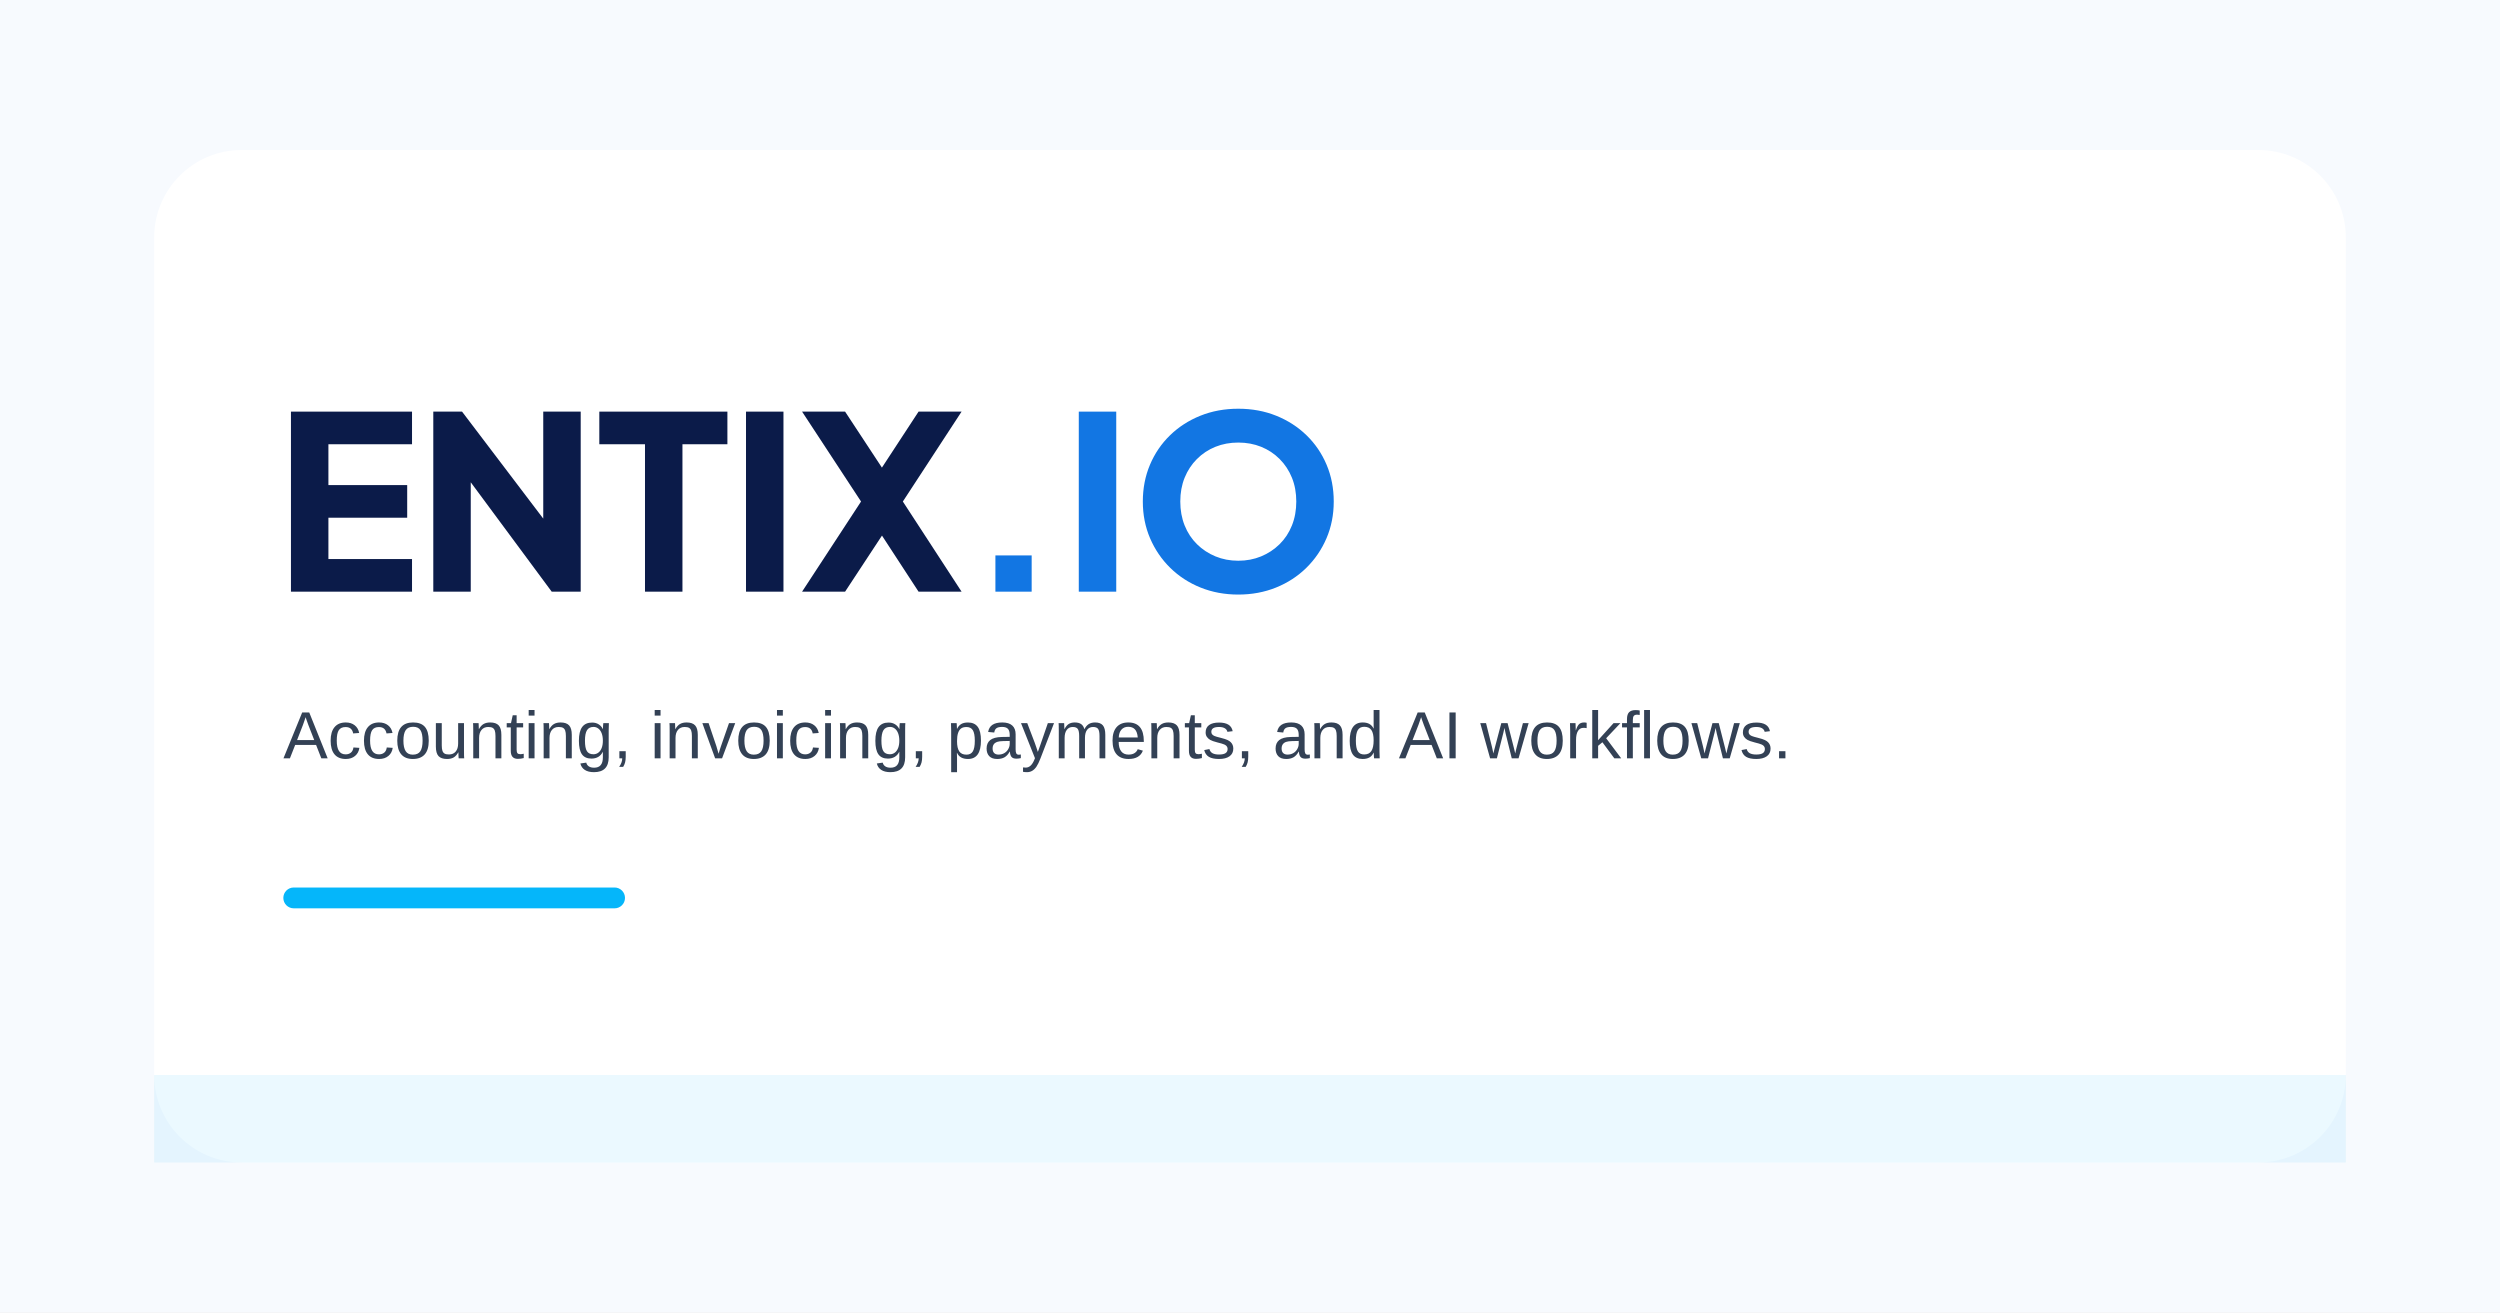
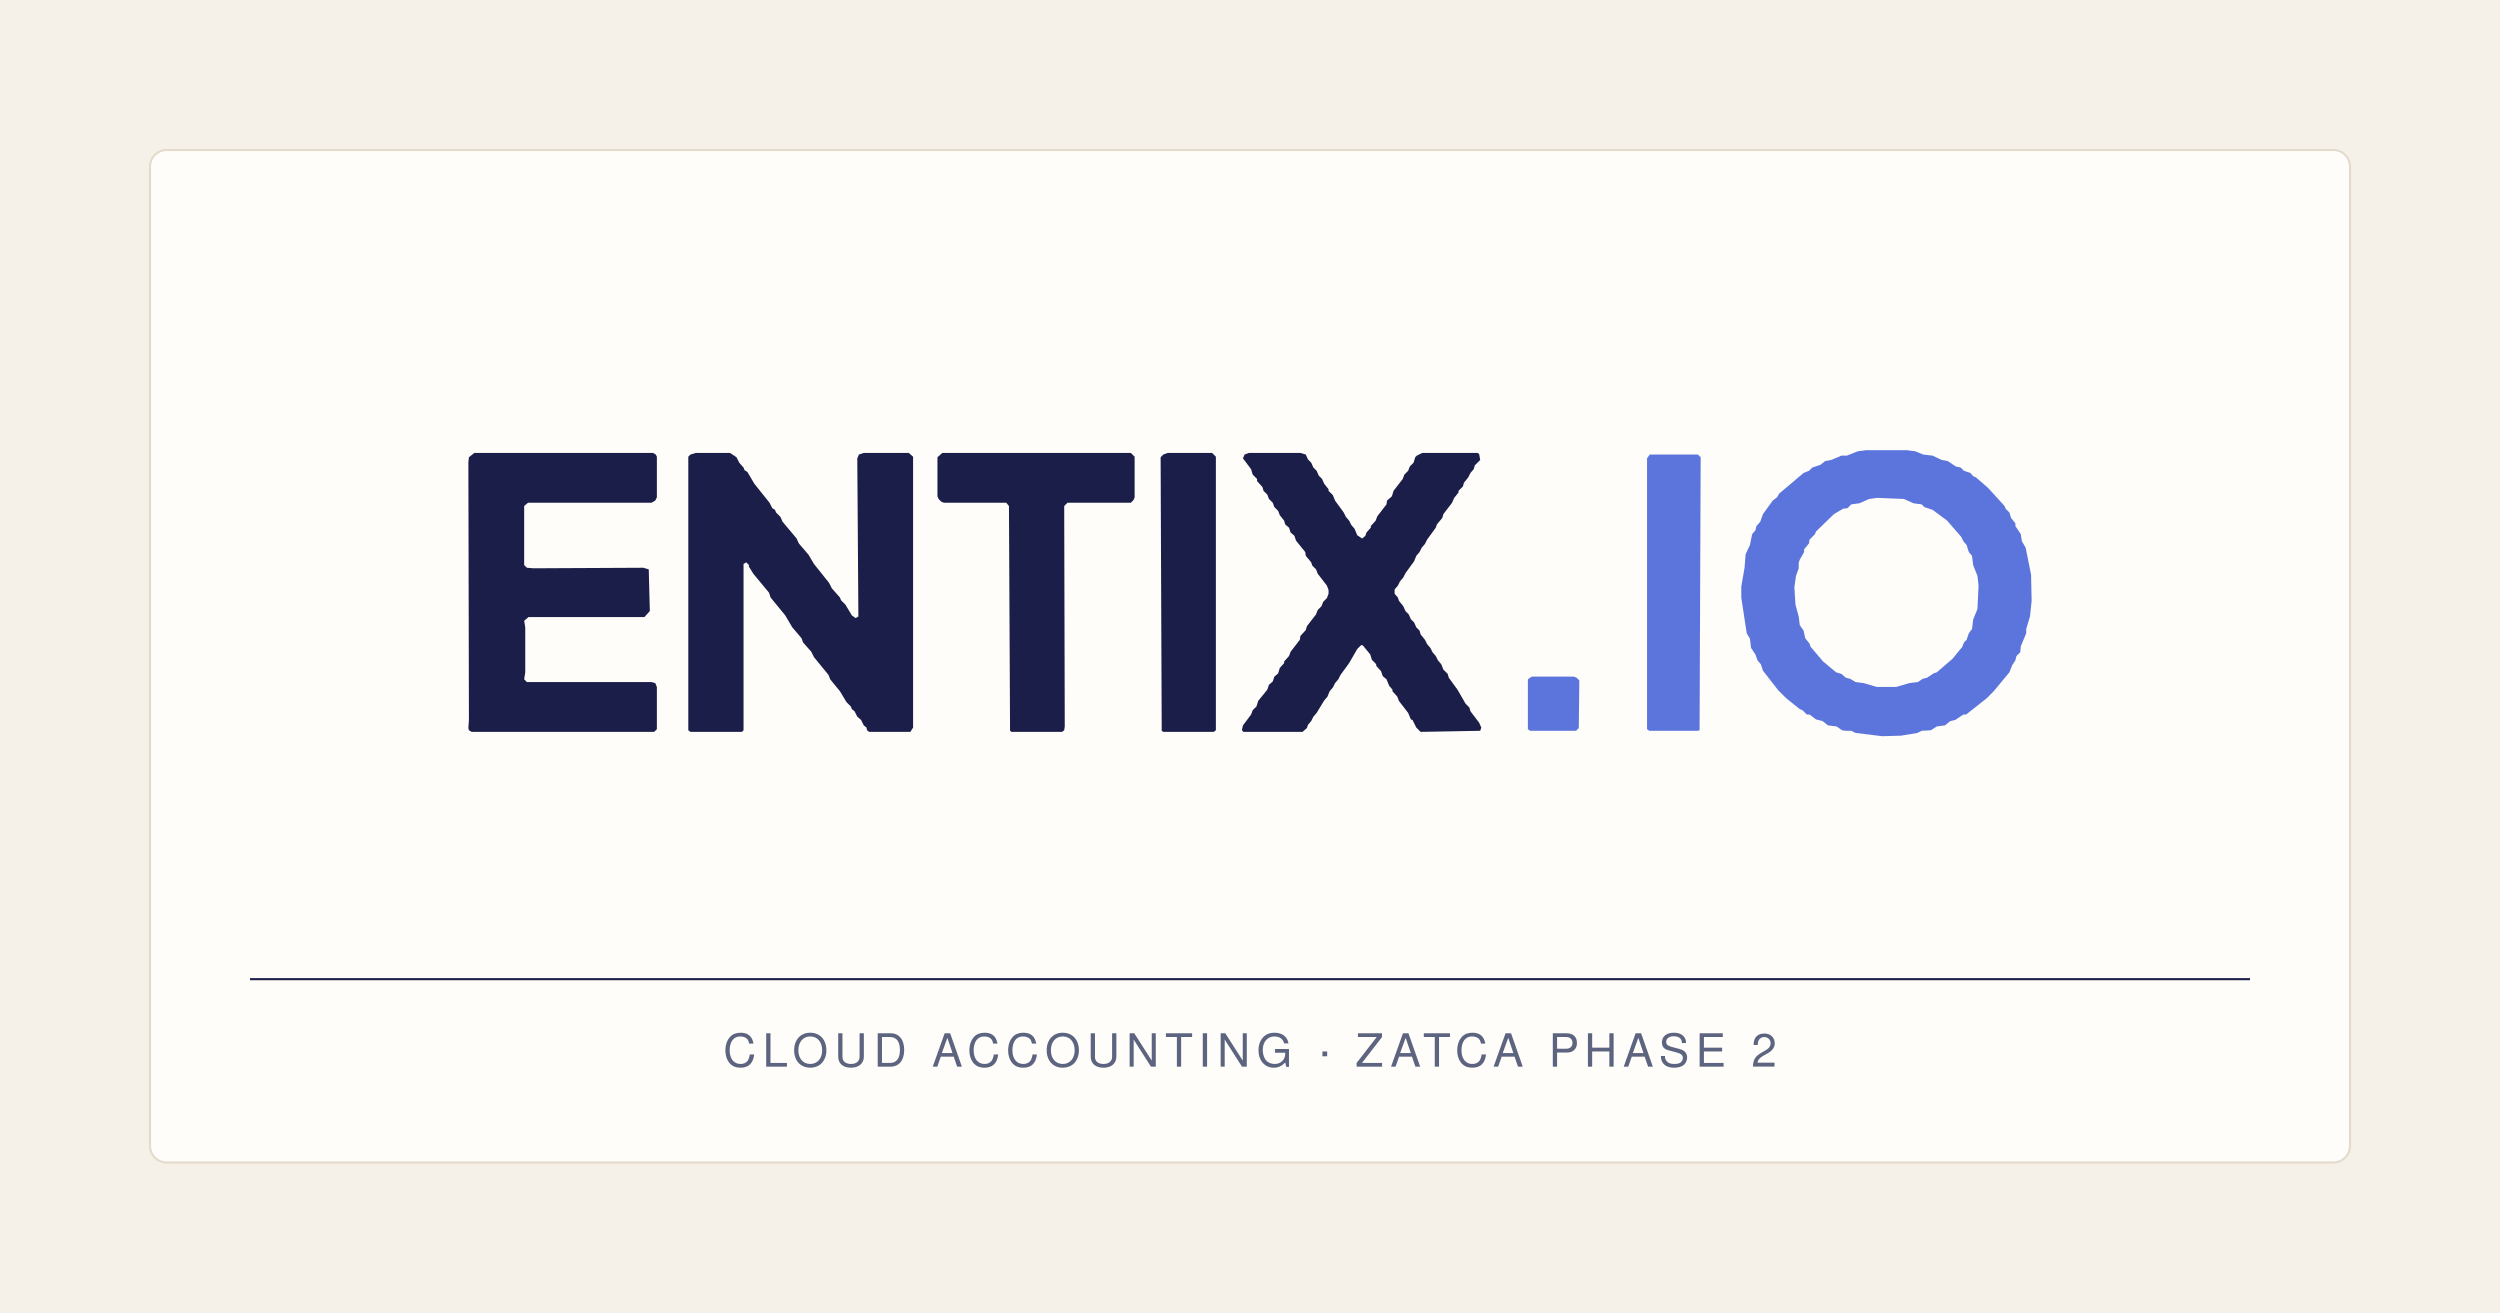
<svg xmlns="http://www.w3.org/2000/svg" width="1200" height="630" viewBox="0 0 1200 630" role="img" aria-labelledby="title desc">
-   <rect width="1200" height="630" fill="#F7FAFE" />
-   <rect x="74" y="72" width="1052" height="486" rx="42" fill="#FFFFFF" />
-   <path d="M74 516h1052v42H74z" fill="#05B6FA" opacity="0.08" />
-   <g fill="#0B1B49">
-     <path transform="translate(132 284) scale(0.116 -0.116)" d="M66 0V745H567V610H221V441H547V306H221V135H567V0Z" />
-     <path transform="translate(200.324 284) scale(0.116 -0.116)" d="M66 0V745H185L585 218L521 203V745H676V0H556L163 531L221 546V0Z" />
-     <path transform="translate(286.396 284) scale(0.116 -0.116)" d="M200 0V610H11V745H541V610H355V0Z" />
-     <path transform="translate(350.428 284) scale(0.116 -0.116)" d="M66 0V745H221V0Z" />
-     <path transform="translate(383.72 284) scale(0.116 -0.116)" d="M11 0 255 373 11 745H189L385 447H298L493 745H671L428 373L671 0H493L298 299L385 298L189 0Z" />
+   <rect width="1200" height="630" fill="#F6F1E8" />
+   <rect x="72" y="72" width="1056" height="486" rx="8" fill="#FFFDF9" stroke="#E3DACB" />
+   <path d="M120 470h960" stroke="#1A1E48" stroke-width="1" />
+   <g transform="translate(219.1 210.9) scale(2.6)">
+     <path fill="#1A1E48" fill-rule="evenodd" d="M145.5 2.8 145.2 3.5 146.7 5.5 147.0 6.5 147.8 7.3 147.8 7.7 148.8 8.8 149.0 9.5 149.7 10.2 150.0 11.0 150.7 11.7 151.0 12.5 151.7 13.2 152.0 14.0 152.8 15.0 153.0 15.7 153.7 16.3 154.0 17.2 154.7 17.8 155.0 18.7 156.7 20.8 156.8 21.5 157.8 22.7 158.0 23.3 158.7 24.0 159.0 24.8 160.7 27.0 161.0 27.8 161.0 28.5 160.7 29.3 160.0 30.0 159.7 30.8 159.0 31.5 158.7 32.3 157.0 34.5 156.8 35.2 155.8 36.3 155.7 37.0 154.0 39.2 153.7 40.0 152.8 41.0 152.8 41.3 152.0 42.2 151.7 43.2 151.0 43.8 150.7 44.7 150.0 45.3 149.7 46.2 148.0 48.3 147.7 49.3 147.0 50.0 146.7 50.8 145.2 52.8 145.0 53.7 145.3 54.0 156.2 54.0 157.0 53.3 157.2 52.7 157.8 52.0 158.2 51.2 158.8 50.5 160.2 48.2 160.8 47.5 161.2 46.5 161.8 45.8 162.2 45.0 162.8 44.3 163.2 43.5 164.8 41.3 166.3 38.7 167.0 38.0 167.3 38.0 168.7 39.7 169.0 40.7 169.8 41.5 169.8 41.8 170.7 42.8 171.0 43.7 171.7 44.3 172.2 45.5 172.8 46.2 172.8 46.5 173.7 47.5 174.0 48.3 175.7 50.5 176.2 51.7 176.5 51.8 177.2 53.2 178.0 54.0 189.0 53.8 189.2 53.2 188.8 52.3 187.2 50.2 187.0 49.5 186.3 48.8 184.8 46.2 183.2 44.0 183.0 43.3 182.2 42.5 181.8 41.5 181.2 40.8 180.8 40.0 180.2 39.3 179.8 38.5 179.2 37.8 178.8 37.0 178.0 36.0 177.8 35.3 177.2 34.7 176.8 33.8 176.2 33.2 175.8 32.3 175.2 31.7 174.8 30.8 174.0 29.8 173.8 29.2 173.2 28.5 173.2 27.7 173.8 27.0 174.2 26.2 174.8 25.5 175.2 24.7 176.8 22.5 177.2 21.5 177.8 20.8 178.2 20.0 178.8 19.3 179.2 18.5 180.8 16.3 181.0 15.7 182.0 14.5 182.2 13.8 183.8 11.7 184.2 10.8 185.0 9.8 185.0 9.5 185.8 8.7 186.0 8.0 186.8 7.0 187.2 6.2 187.8 5.5 188.0 4.8 189.0 3.8 188.8 2.7 188.5 2.5 178.3 2.5 177.3 3.0 177.0 3.3 176.7 4.3 176.0 5.0 175.7 5.8 175.0 6.5 174.7 7.3 173.0 9.5 172.7 10.5 171.8 11.3 171.7 12.0 170.0 14.2 169.7 15.0 168.8 16.0 168.8 16.3 168.0 17.2 167.8 17.8 167.2 18.3 166.3 17.7 165.8 16.5 165.2 15.8 164.8 15.0 164.2 14.3 163.8 13.5 162.2 11.3 161.8 10.3 161.0 9.5 161.0 9.2 160.2 8.2 159.8 7.3 159.2 6.7 158.8 5.8 158.2 5.2 157.8 4.3 157.2 3.7 156.8 2.8 155.8 2.5 146.3 2.5ZM131.3 2.5 130.5 2.8 130.0 3.3 130.2 53.8 130.5 54.0 139.8 54.0 140.2 53.7 140.2 3.2 139.5 2.5ZM89.7 2.5 88.8 3.3 88.8 10.5 89.0 11.0 89.5 11.5 90.0 11.7 101.5 11.7 102.0 12.3 102.2 53.8 102.5 54.0 111.8 54.0 112.2 53.7 112.3 53.0 112.2 12.3 112.8 11.7 124.5 11.7 125.0 11.2 125.2 10.7 125.2 3.2 124.5 2.5ZM43.2 2.8 42.8 3.2 42.8 53.7 43.2 54.0 52.7 54.0 53.0 53.7 53.0 23.0 53.5 22.7 54.0 23.2 54.0 23.5 54.8 24.8 57.7 28.3 58.0 29.2 60.7 32.5 62.0 34.7 63.7 36.7 64.0 37.5 65.5 39.2 66.0 40.2 68.7 43.5 69.0 44.3 70.8 46.5 72.0 48.5 72.8 49.3 73.0 49.8 73.5 50.2 74.0 51.2 74.7 51.8 75.2 52.8 75.7 53.2 75.8 53.7 76.2 54.0 83.8 54.0 84.3 53.2 84.3 3.2 83.5 2.5 75.2 2.5 74.3 2.8 74.0 3.5 74.2 32.7 73.7 33.0 73.0 32.5 71.8 30.5 71.0 29.7 70.8 29.2 69.3 27.5 68.8 26.5 66.0 23.0 65.0 21.3 63.2 19.2 62.8 18.3 60.2 15.2 59.8 14.3 59.0 13.5 58.8 13.0 58.3 12.7 57.8 11.7 55.0 8.2 53.7 6.0 53.2 5.7 53.0 5.2 52.2 4.3 51.7 3.3 50.5 2.5 44.2 2.5ZM2.3 3.3 2.2 4.2 2.3 51.8 2.2 53.3 2.3 53.7 2.8 54.0 36.5 54.0 37.0 53.5 37.0 45.7 36.7 45.0 36.0 44.8 13.0 44.8 12.5 44.3 12.7 43.0 12.7 34.7 12.5 33.5 13.3 32.8 34.7 32.8 35.7 31.7 35.5 24.0 34.5 23.7 14.2 23.8 13.0 23.7 12.5 23.2 12.5 12.3 13.2 11.7 36.0 11.7 36.7 11.3 37.0 10.7 37.0 3.2 36.8 2.8 36.3 2.5 3.3 2.5Z" />
+     <path fill="#5B75DC" fill-rule="evenodd" d="M197.8 44.3 197.8 53.5 198.2 53.8 206.7 53.8 207.2 53.3 207.3 44.5 206.8 44.0 206.3 43.8 198.5 43.8ZM220.3 2.8 219.8 3.5 219.8 53.5 220.2 53.8 229.2 53.8 229.5 53.7 229.7 3.3 229.2 2.8ZM258.7 2.2 256.7 3.0 255.7 3.0 253.8 3.8 252.7 4.0 251.8 4.7 250.3 5.2 249.7 5.8 248.7 6.2 244.2 10.0 243.8 10.7 243.0 11.3 241.2 13.8 240.7 15.2 240.0 16.0 239.8 16.8 239.2 17.5 238.8 19.5 238.0 21.2 237.8 23.7 237.2 27.2 237.2 29.2 238.2 35.8 238.8 36.8 239.0 38.5 239.8 39.7 240.2 40.8 240.8 41.5 241.2 42.7 244.0 46.3 245.5 47.8 248.0 49.8 248.5 50.0 249.3 50.8 249.8 50.8 251.0 51.7 252.2 52.0 253.2 52.8 254.8 53.0 255.8 53.7 256.5 53.8 257.5 53.8 258.3 54.2 263.2 54.8 266.7 54.7 269.7 54.2 270.5 53.8 272.2 53.7 273.3 53.0 274.8 52.8 275.8 52.0 276.7 51.8 278.2 50.8 278.7 50.8 282.5 47.8 283.8 46.5 286.7 43.0 287.2 41.7 287.8 40.8 288.0 40.0 288.7 39.3 288.8 38.2 289.8 35.8 289.8 35.0 290.5 32.7 290.8 29.8 290.7 25.0 289.7 20.0 289.0 18.8 288.8 17.5 287.8 16.0 287.8 15.5 287.0 14.5 286.7 13.5 286.0 12.8 285.8 12.3 282.8 9.0 280.5 7.0 280.0 6.8 279.5 6.2 278.3 5.8 277.7 5.2 276.8 5.0 275.3 4.0 274.2 3.8 272.5 3.0 270.8 2.8 269.3 2.2 267.8 2.0 260.2 2.0ZM260.8 11.0 262.3 10.8 267.2 11.0 269.0 11.8 270.5 12.0 271.0 12.5 272.5 13.0 275.2 15.0 277.8 18.0 278.2 18.8 278.8 19.5 279.2 20.8 279.8 21.5 280.0 23.2 280.8 25.2 281.0 27.0 280.8 31.3 280.0 33.3 279.8 35.0 279.2 35.8 278.8 37.0 278.3 37.5 278.0 38.3 276.2 40.5 273.3 43.0 272.7 43.2 271.5 44.0 270.7 44.2 269.8 44.8 268.2 45.0 265.8 45.7 262.2 45.7 259.8 45.0 258.3 44.8 257.3 44.2 256.5 44.0 255.7 43.3 254.7 43.0 252.3 41.0 250.0 38.3 249.8 37.7 249.0 36.7 248.7 35.3 248.0 34.3 247.8 32.7 247.2 30.5 247.0 27.3 247.3 25.2 247.8 23.8 247.8 22.8 248.0 22.2 248.8 20.8 248.8 20.3 249.7 19.2 249.8 18.5 250.8 17.5 251.0 17.0 254.3 13.8 256.0 12.8 256.8 12.7 257.5 12.0 259.0 11.8Z" />
  </g>
-   <g fill="#1276E3">
-     <path transform="translate(462.832 284) scale(0.116 -0.116)" d="M129 0V150H279V0Z" />
-   </g>
-   <g fill="#1276E3">
-     <path transform="translate(510.16 284) scale(0.116 -0.116)" d="M66 0V745H221V0Z" />
-     <path transform="translate(543.452 284) scale(0.116 -0.116)" d="M439 -12Q355 -12 283.0 17.0Q211 46 157.5 98.5Q104 151 74.0 221.0Q44 291 44 373Q44 455 73.5 525.0Q103 595 156.5 647.0Q210 699 282.0 728.0Q354 757 439 757Q524 757 596.0 728.0Q668 699 721.5 647.0Q775 595 804.5 525.0Q834 455 834 373Q834 291 804.0 221.0Q774 151 720.5 98.5Q667 46 595.0 17.0Q523 -12 439 -12ZM439 128Q490 128 533.5 146.0Q577 164 610.0 196.5Q643 229 661.0 274.0Q679 319 679 373Q679 427 661.0 471.5Q643 516 610.0 549.0Q577 582 533.5 599.5Q490 617 439 617Q388 617 344.5 599.5Q301 582 268.0 549.0Q235 516 217.0 471.5Q199 427 199 373Q199 319 217.0 274.0Q235 229 268.0 196.5Q301 164 344.5 146.0Q388 128 439 128Z" />
-   </g>
-   <text x="136" y="364" fill="#334155" font-family="Arial, Helvetica, sans-serif" font-size="32" font-weight="500" letter-spacing="0">Accounting, invoicing, payments, and AI workflows.</text>
-   <rect x="136" y="426" width="164" height="10" rx="5" fill="#05B6FA" />
+   <text x="600" y="512" text-anchor="middle" font-family="IBM Plex Sans, Helvetica, Arial, sans-serif" font-size="22" letter-spacing="3" fill="#5C6480">CLOUD ACCOUNTING · ZATCA PHASE 2</text>
</svg>
